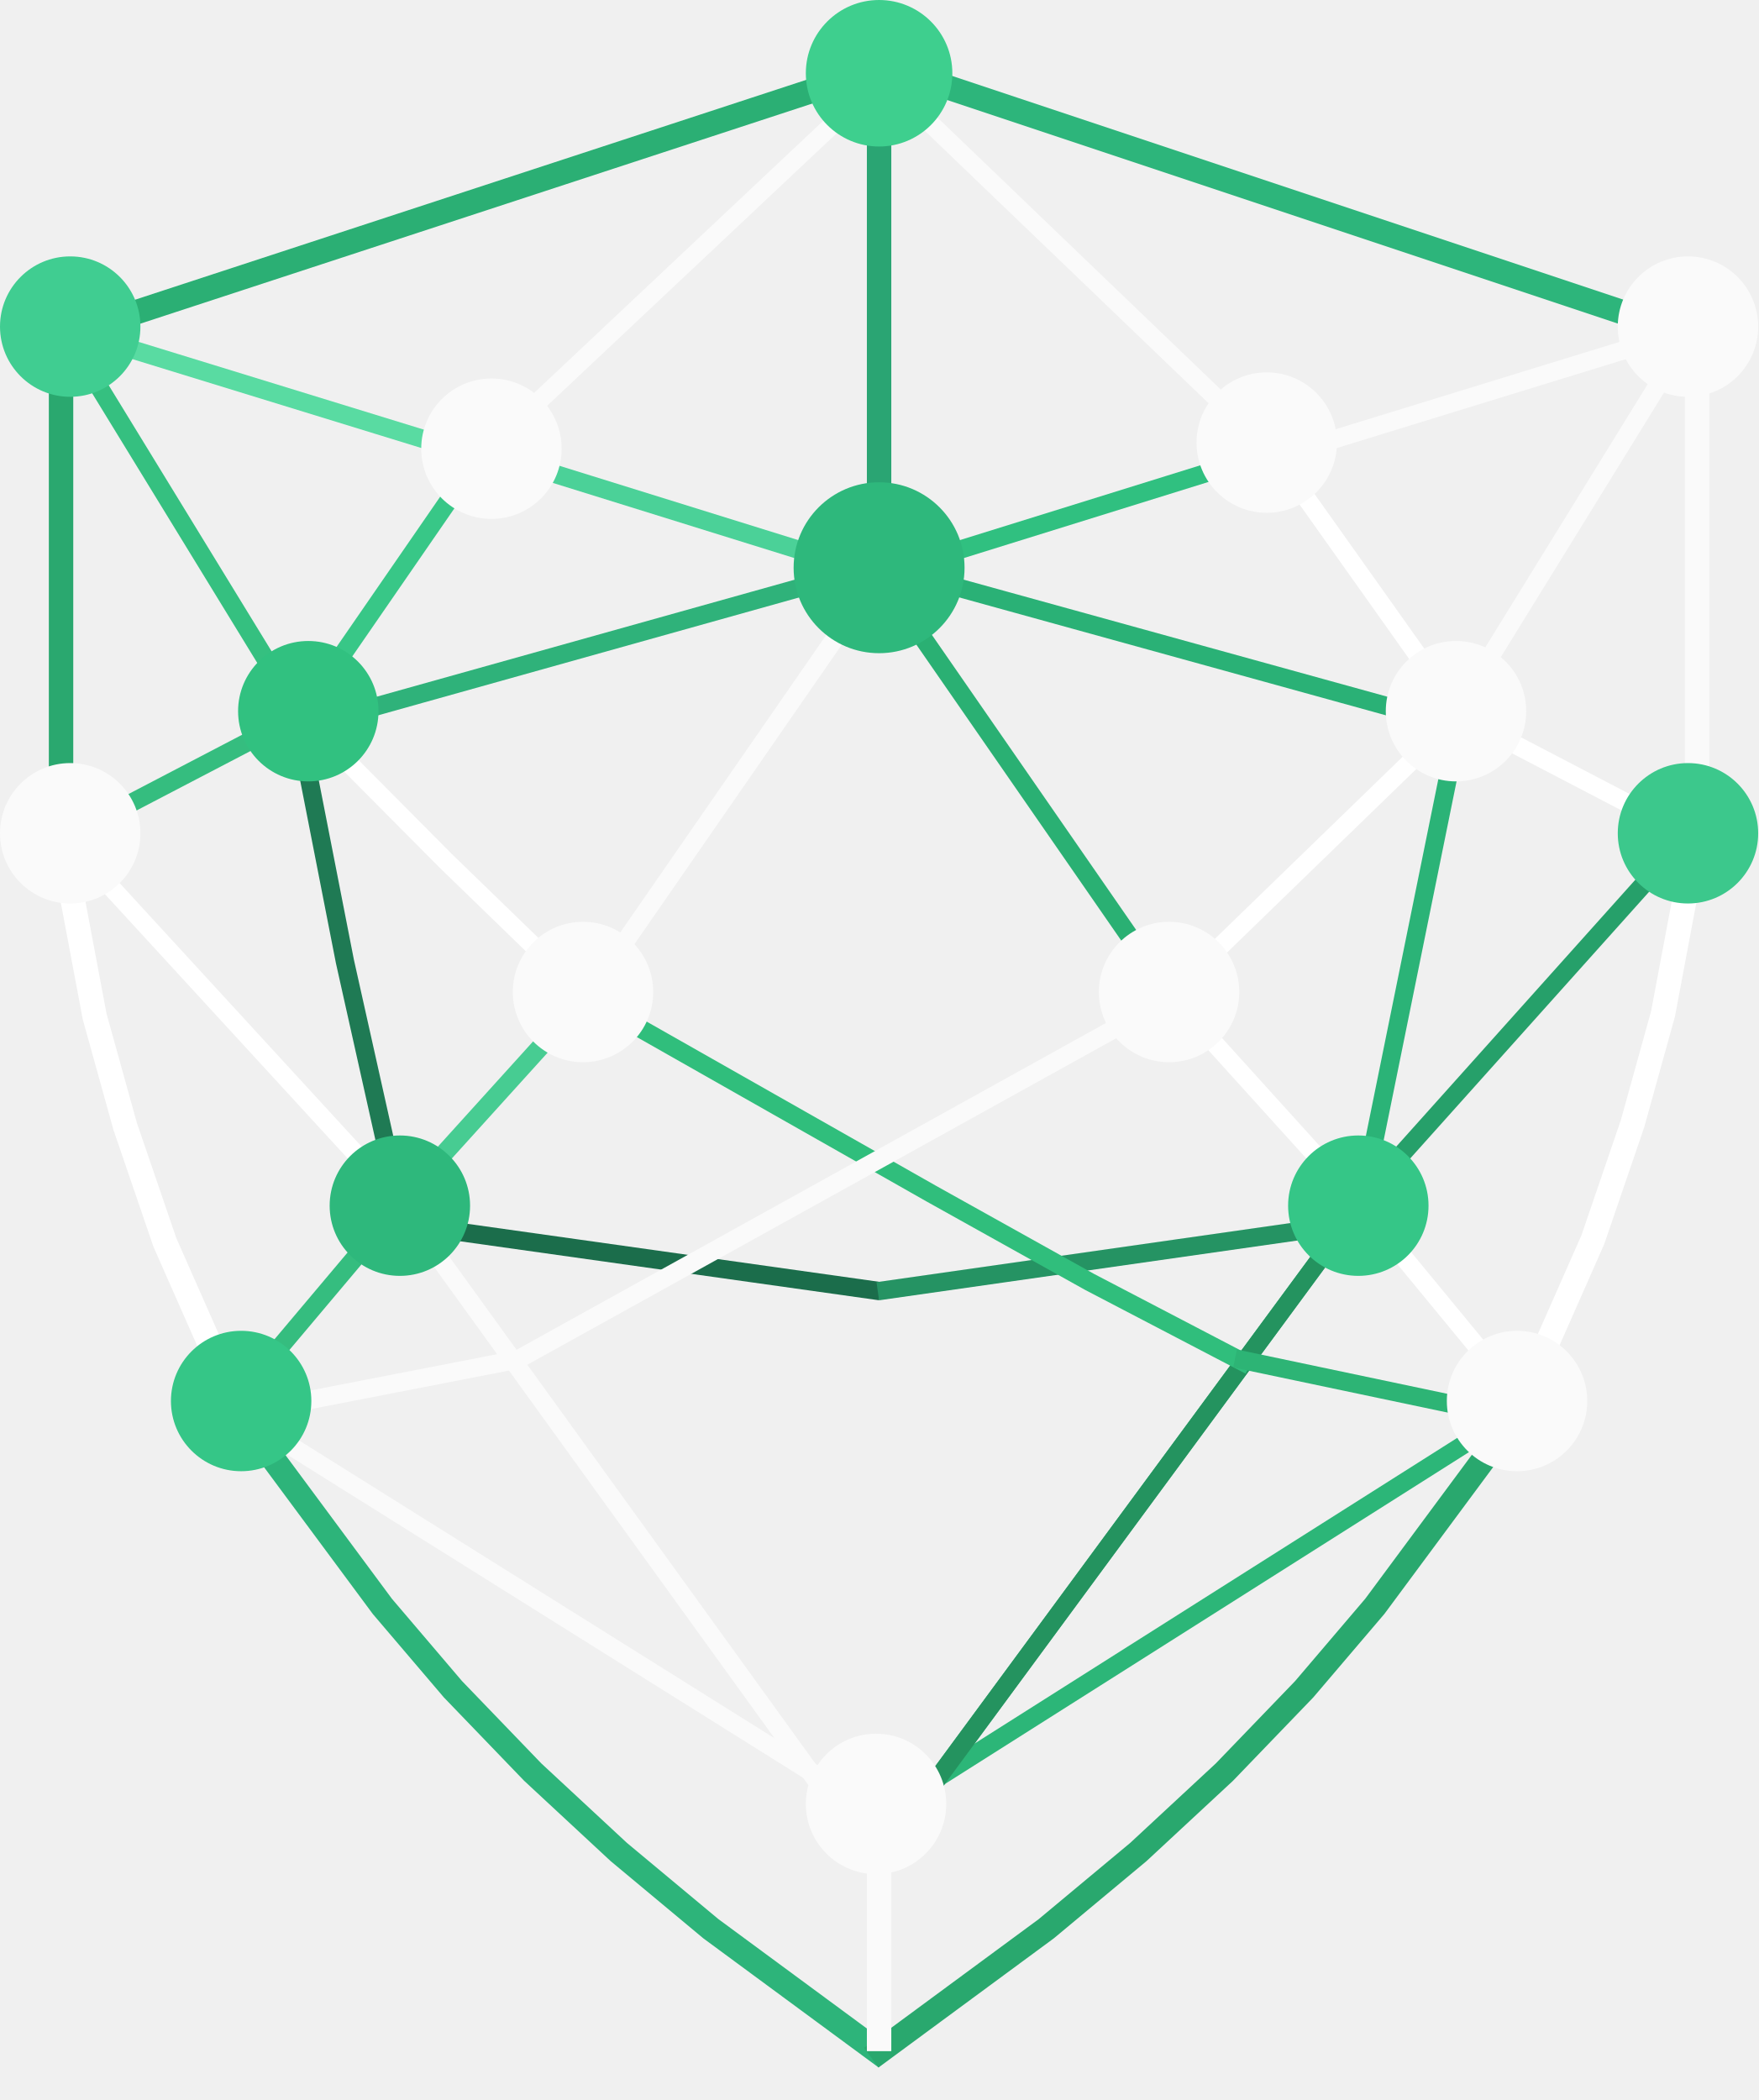
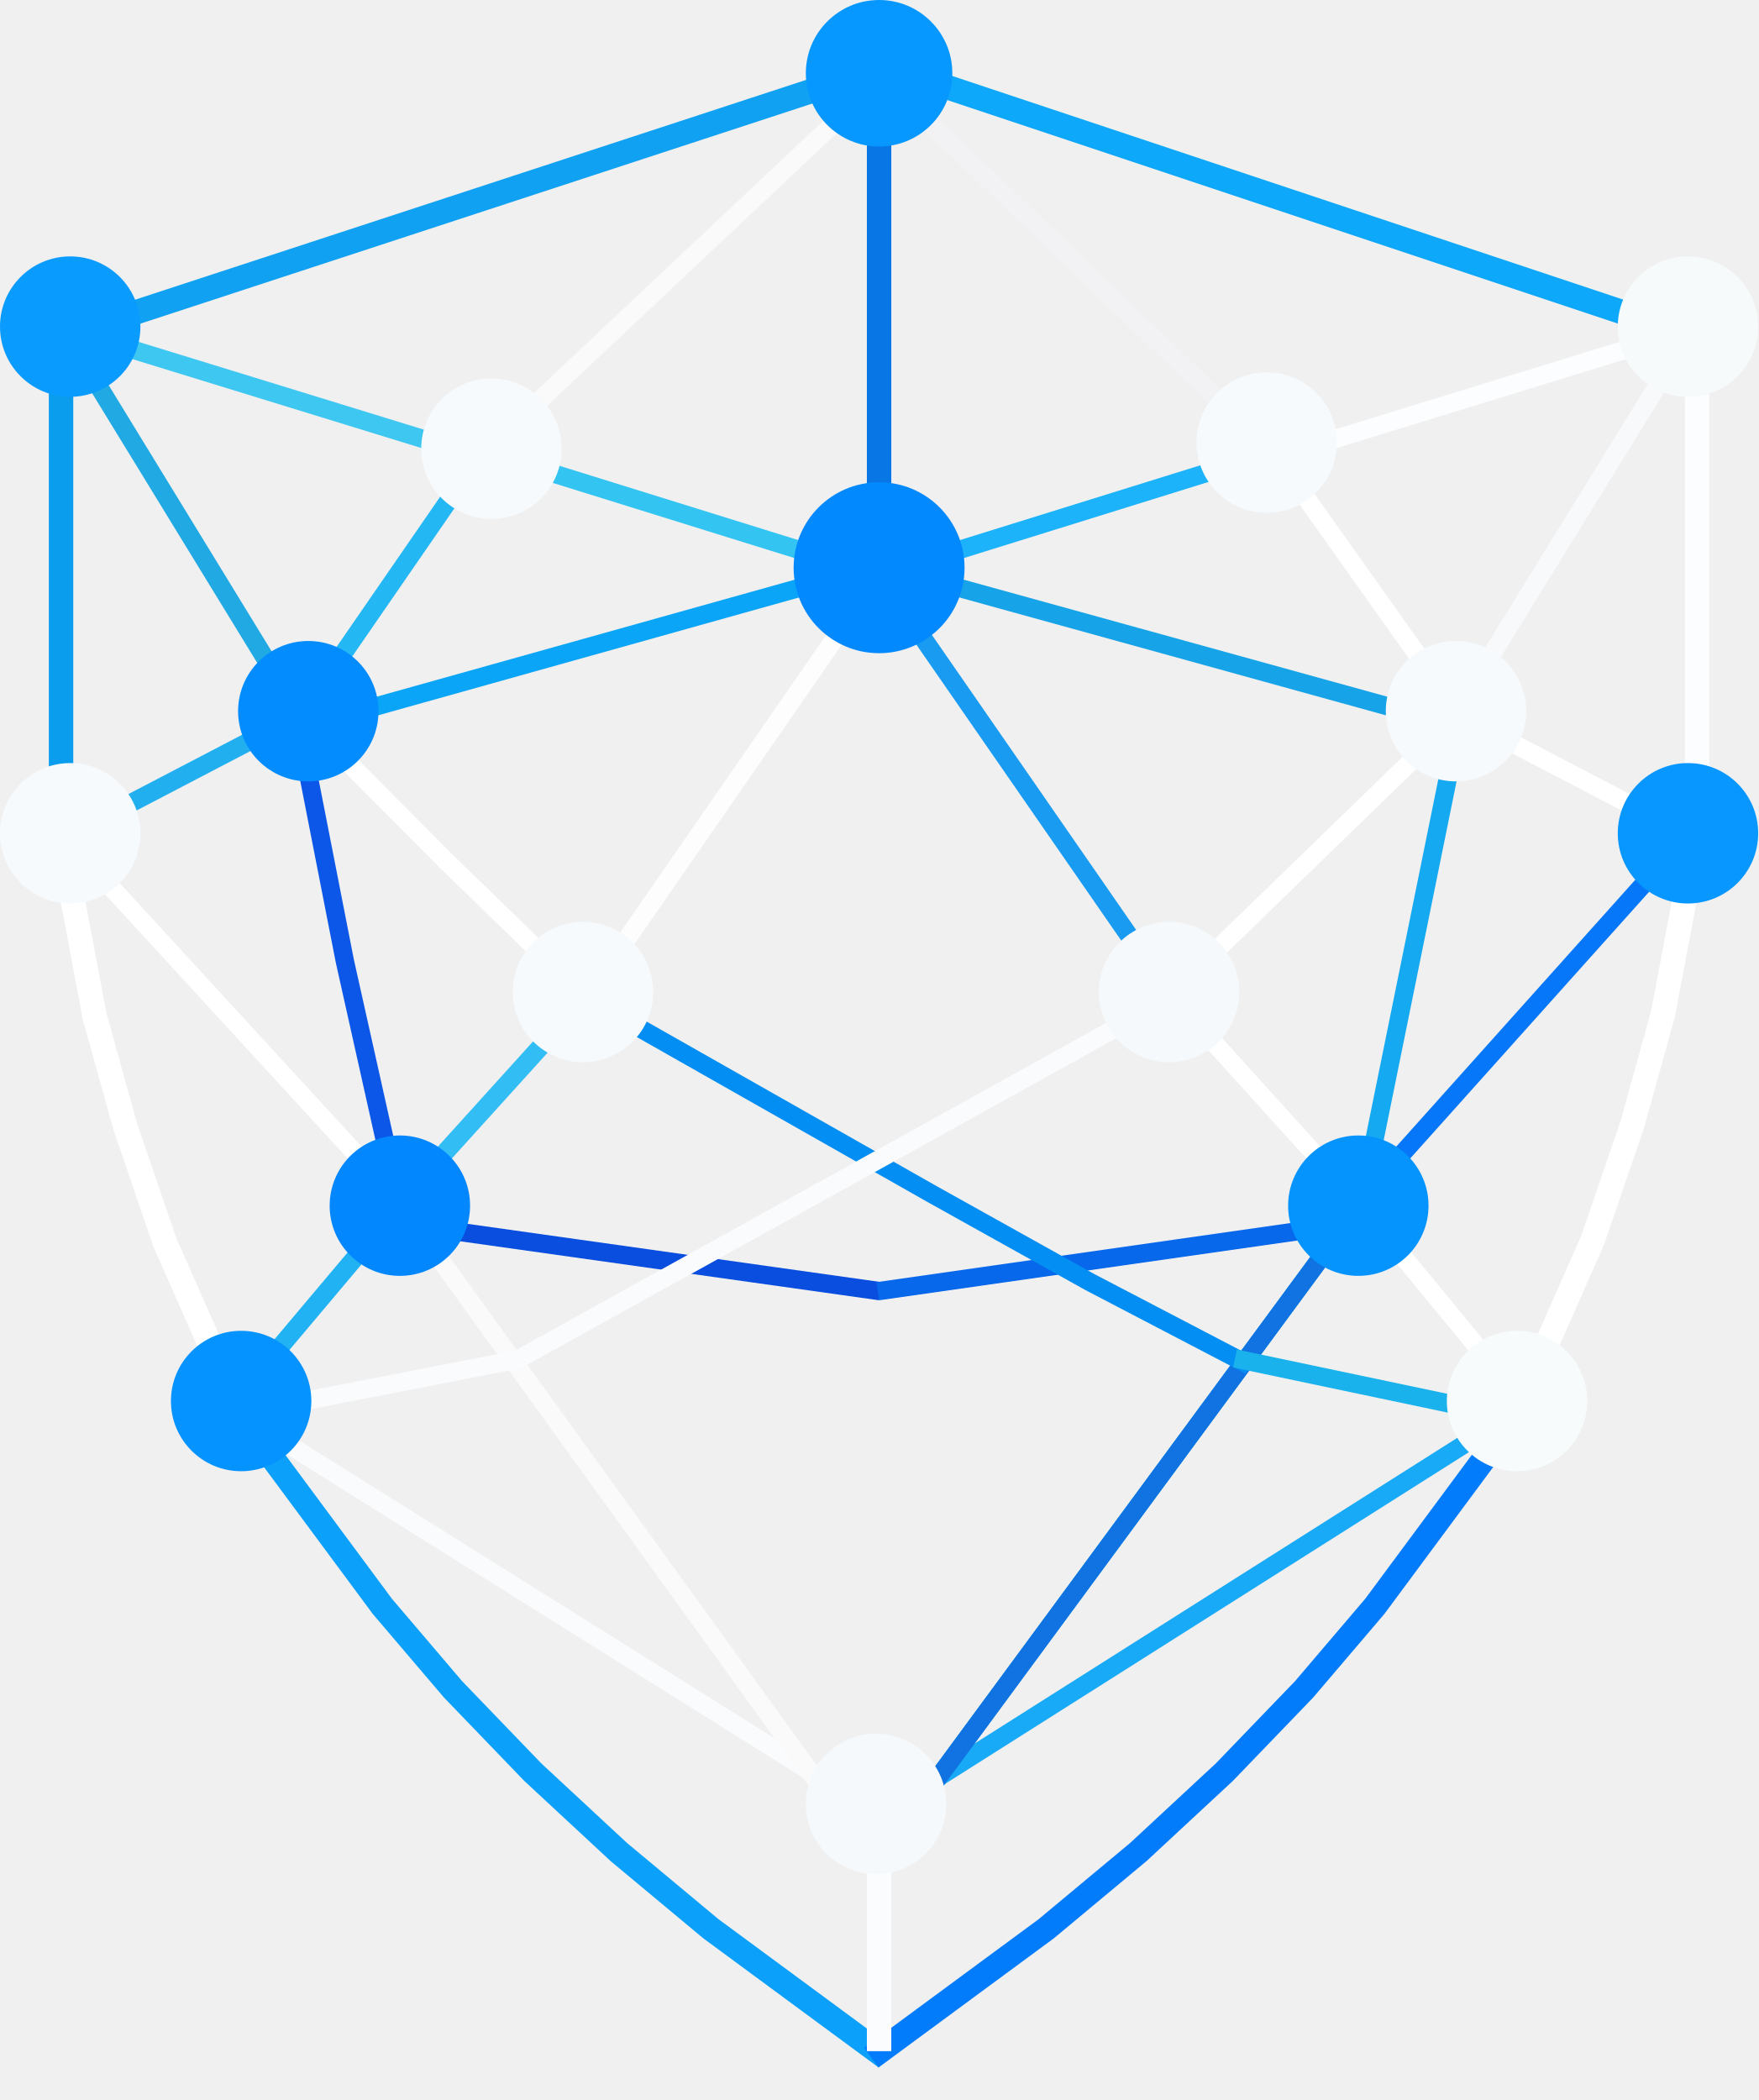
<svg xmlns="http://www.w3.org/2000/svg" width="288" height="344" viewBox="0 0 288 344" fill="none">
-   <path d="M71.883 71.133L71 74L19 58L19.882 55.133L71.883 71.133Z" fill="#59dba2" />
-   <path d="M45.558 108.433L43 110L13 61L15.559 59.434L45.558 108.433Z" fill="#35c080" />
-   <path d="M136.944 17.815L139 20L88 68L85.944 65.815L136.944 17.815Z" fill="#fafafa" />
-   <path d="M73.53 79.297L76 81L56 110L53.53 108.297L73.53 79.297Z" fill="#38c787" />
-   <path d="M132.892 89.136L132 92L87 78L87.891 75.135L132.892 89.136Z" fill="#4bd198" />
-   <path d="M41.612 119.34L43 122L20 134L18.612 131.34L41.612 119.34Z" fill="#35bd7f" />
+   <path d="M71.883 71.133L71 74L19 58L19.882 55.133L71.883 71.133Z" fill="#3EC7F1" />
+   <path d="M45.558 108.433L43 110L13 61L15.559 59.434L45.558 108.433Z" fill="#21A9E3" />
+   <path d="M136.944 17.815L139 20L88 68L85.944 65.815L136.944 17.815Z" fill="#FAFAFB" />
+   <path d="M73.53 79.297L76 81L56 110L53.53 108.297L73.53 79.297Z" fill="#23B7F3" />
+   <path d="M132.892 89.136L132 92L87 78L87.891 75.135L132.892 89.136Z" fill="#33C4F2" />
+   <path d="M41.612 119.34L43 122L20 134L18.612 131.34L41.612 119.34Z" fill="#22AFF0" />
  <path d="M74.044 139.924L90.544 155.923L88.456 158.077L71.936 142.057L54.98 124.981L57.109 122.866L74.044 139.924Z" fill="white" />
-   <path d="M133.191 94.111L134 97L59 118L58.191 115.111L133.191 94.111Z" fill="#2fb27a" />
-   <path d="M62.004 189.019L55.036 157.827L55.028 157.788L48.996 126.981L51.94 126.403L57.968 157.192L64.932 188.365L62.004 189.019Z" fill="#1f7a54" />
-   <path d="M136.533 102.293L139 104L103 156L100.533 154.292L136.533 102.293Z" fill="#fafafa" />
-   <path d="M88.775 168.987L91 171L72 192L69.775 189.987L88.775 168.987Z" fill="#47cc92" />
-   <path d="M58.706 203.067L61 205L45 224L42.705 222.068L58.706 203.067Z" fill="#35bd7f" />
-   <path d="M137.593 291.458L136 294L45 237L46.593 234.458L137.593 291.458Z" fill="#fafafa" />
-   <path d="M137.432 294.243L135 296L70 206L72.432 204.244L137.432 294.243Z" fill="#fafafa" />
-   <path d="M146 81H142L142 23H146L146 81Z" fill="#2aa573" />
+   <path d="M133.191 94.111L134 97L59 118L58.191 115.111L133.191 94.111Z" fill="#0AA5F7" />
+   <path d="M62.004 189.019L55.036 157.827L55.028 157.788L48.996 126.981L51.94 126.403L57.968 157.192L64.932 188.365L62.004 189.019Z" fill="#0D57E8" />
+   <path d="M136.533 102.293L139 104L103 156L100.533 154.292L136.533 102.293Z" fill="#FDFDFD" />
+   <path d="M88.775 168.987L91 171L72 192L69.775 189.987L88.775 168.987Z" fill="#32BDF4" />
+   <path d="M58.706 203.067L61 205L45 224L42.705 222.068L58.706 203.067Z" fill="#21B2F3" />
+   <path d="M137.593 291.458L136 294L45 237L46.593 234.458L137.593 291.458Z" fill="#FAFBFC" />
+   <path d="M137.432 294.243L135 296L70 206L72.432 204.244L137.432 294.243Z" fill="#FAFAFB" />
+   <path d="M146 81H142L142 23H146L146 81Z" fill="#0877E5" />
  <path d="M61.21 189.971L59 192L14 143L16.21 140.971L61.21 189.971Z" fill="white" />
-   <path d="M202.077 65.836L200 68L150 20L152.078 17.836L202.077 65.836Z" fill="#fafafa" />
-   <path d="M200.109 75.135L201 78L156 92L155.109 89.135L200.109 75.135Z" fill="#30c080" />
-   <path d="M268.118 55.133L269 58L217 74L216.118 71.133L268.118 55.133Z" fill="#fafafa" />
-   <path d="M230.799 115.108L230 118L154 97L154.799 94.108L230.799 115.108Z" fill="#2ab176" />
-   <path d="M187.466 154.292L185 156L149 104L151.467 102.292L187.466 154.292Z" fill="#2ab073" />
+   <path d="M202.077 65.836L200 68L150 20L152.078 17.836L202.077 65.836Z" fill="#F2F2F4" />
+   <path d="M200.109 75.135L201 78L156 92L155.109 89.135L200.109 75.135Z" fill="#1DB3FA" />
+   <path d="M268.118 55.133L269 58L217 74L216.118 71.133L268.118 55.133Z" fill="#FCFDFE" />
+   <path d="M230.799 115.108L230 118L154 97L154.799 94.108L230.799 115.108Z" fill="#17A3E8" />
+   <path d="M187.466 154.292L185 156L149 104L151.467 102.292L187.466 154.292Z" fill="#199BF1" />
  <path d="M230.912 122.846L233 125L200 157L197.912 154.846L230.912 122.846Z" fill="white" />
  <path d="M235.446 109.263L233 111L211 80L213.447 78.264L235.446 109.263Z" fill="white" />
-   <path d="M271.447 60.425L274 62L245 109L242.447 107.425L271.447 60.425Z" fill="#fafafa" />
+   <path d="M271.447 60.425L274 62L245 109L242.447 107.425L271.447 60.425Z" fill="#F8F9FB" />
  <path d="M269.388 131.34L268 134L245 122L246.388 119.34L269.388 131.34Z" fill="white" />
  <path d="M218.224 189.987L216 192L197 171L199.225 168.987L218.224 189.987Z" fill="white" />
  <path d="M244.316 221.093L242 223L228 206L230.316 204.093L244.316 221.093Z" fill="white" />
-   <path d="M236.06 125.403L239 126L226 190L223.06 189.403L236.06 125.403Z" fill="#2bb377" />
-   <path d="M240.394 234.466L242 237L152 294L150.395 291.466L240.394 234.466Z" fill="#2cb678" />
-   <path d="M269.765 141.999L272 144L229 192L226.766 189.998L269.765 141.999Z" fill="#26a06a" />
-   <path d="M216.584 203.221L219 205L152 296L149.584 294.221L216.584 203.221Z" fill="#2fb274" />
-   <path d="M216.584 203.221L219 205L152 296L149.584 294.221L216.584 203.221Z" fill="#24935f" />
-   <path d="M280 126H276V63H280V126Z" fill="#fafafa" />
-   <path d="M12 127H8L8 63H12L12 127Z" fill="#2aa86f" />
-   <path d="M134.755 12.199L136 16L20 54L18.755 50.199L134.755 12.199Z" fill="#2baf74" />
-   <path d="M269.265 50.205L268 54L154 16L155.265 12.205L269.265 50.205Z" fill="#2db57b" />
-   <path d="M85.427 221.055L86 224L50 231L49.427 228.055L85.427 221.055Z" fill="#fafafa" />
-   <path d="M144.419 210.029L144 213L73 203L73.418 200.029L144.419 210.029Z" fill="#1b6d4b" />
-   <path d="M213.576 200.03L214 203L144 213L143.576 210.03L213.576 200.03Z" fill="#259363" />
-   <path d="M204.032 225.018L177.806 211.33L177.769 211.31L151.77 196.81L151.759 196.804L100.986 167.992L102.466 165.383L153.24 194.195L153.239 194.196L179.23 208.689L205.421 222.357L204.032 225.018Z" fill="#30be7c" />
-   <path d="M240.618 229.064L240 232L202 224L202.618 221.064L240.618 229.064Z" fill="#2db475" />
+   <path d="M236.06 125.403L239 126L226 190L223.06 189.403L236.06 125.403Z" fill="#14A9F0" />
+   <path d="M240.394 234.466L242 237L152 294L150.395 291.466L240.394 234.466Z" fill="#18AAF6" />
+   <path d="M269.765 141.999L272 144L229 192L226.766 189.998L269.765 141.999Z" fill="#0677F8" />
+   <path d="M216.584 203.221L219 205L152 296L149.584 294.221L216.584 203.221Z" fill="#0AA2EF" />
+   <path d="M216.584 203.221L219 205L152 296L149.584 294.221L216.584 203.221Z" fill="#1173E1" />
+   <path d="M280 126H276V63H280V126Z" fill="#FCFDFE" />
+   <path d="M12 127H8L8 63H12L12 127Z" fill="#0A9DED" />
+   <path d="M134.755 12.199L136 16L20 54L18.755 50.199L134.755 12.199Z" fill="#10A1F2" />
+   <path d="M269.265 50.205L268 54L154 16L155.265 12.205L269.265 50.205Z" fill="#0DA8FA" />
+   <path d="M85.427 221.055L86 224L50 231L49.427 228.055L85.427 221.055Z" fill="#FAFBFD" />
+   <path d="M144.419 210.029L144 213L73 203L73.418 200.029L144.419 210.029Z" fill="#094EDE" />
+   <path d="M213.576 200.03L214 203L144 213L143.576 210.03L213.576 200.03Z" fill="#0768EB" />
+   <path d="M204.032 225.018L177.806 211.33L177.769 211.31L151.77 196.81L151.759 196.804L100.986 167.992L102.466 165.383L153.24 194.195L153.239 194.196L179.23 208.689L205.421 222.357L204.032 225.018Z" fill="#028EF2" />
+   <path d="M240.618 229.064L240 232L202 224L202.618 221.064L240.618 229.064Z" fill="#19B2EC" />
  <path d="M33.08 222.215L25.171 204.308L25.136 204.229L25.107 204.148L18.608 185.147L18.588 185.092L18.573 185.036L13.573 167.036L13.55 166.954L13.534 166.87L9.945 147.776L13.875 147.037L17.45 166.042L22.412 183.91L28.866 202.775L36.74 220.599L33.08 222.215Z" fill="white" />
  <path d="M254.83 221.808L262.739 203.902L262.774 203.823L262.802 203.741L269.302 184.741L269.321 184.686L269.337 184.629L274.337 166.629L274.36 166.547L274.376 166.463L277.965 147.369L274.035 146.631L270.46 165.636L265.498 183.503L259.043 202.368L251.17 220.192L254.83 221.808Z" fill="white" />
-   <path d="M64.204 261.9L75.677 275.368L88.677 288.868L102.678 301.868L117.67 314.361L146.287 335.449L143.914 338.669L115.203 317.513L115.157 317.475L100.071 304.904L100.03 304.869L99.991 304.833L85.911 291.758L85.87 291.72L85.83 291.68L72.756 278.102L72.714 278.059L72.675 278.012L61.064 264.383L61.024 264.328L40.909 237.174L44.123 234.793L64.204 261.9Z" fill="#2db47a" />
-   <path d="M223.635 261.889L212.14 275.382L199.163 288.859L185.151 301.87L170.144 314.375L141.539 335.454L143.911 338.673L172.576 317.552L172.623 317.517L172.669 317.479L187.757 304.907L187.797 304.872L187.837 304.835L201.918 291.76L201.959 291.723L201.998 291.683L215.072 278.104L215.115 278.06L215.155 278.014L226.765 264.384L226.806 264.33L246.921 237.173L243.707 234.793L223.635 261.889Z" fill="#29a86e" />
-   <path d="M84.454 224.624L83 222L184 166L185.455 168.624L84.454 224.624Z" fill="#fafafa" />
-   <path d="M146 336H142V305H146V336Z" fill="#fafafa" />
-   <path d="M156 12C156 18.627 150.627 24 144 24C137.373 24 132 18.627 132 12C132 5.373 137.373 0 144 0C150.627 0 156 5.373 156 12Z" fill="#3ecf8e" />
-   <path d="M158 93C158 100.732 151.732 107 144 107C136.268 107 130 100.732 130 93C130 85.268 136.268 79 144 79C151.732 79 158 85.268 158 93Z" fill="#2eb87c" />
-   <path d="M288 53.5C288 59.851 282.851 65 276.5 65C270.149 65 265 59.851 265 53.5C265 47.149 270.149 42 276.5 42C282.851 42 288 47.149 288 53.5Z" fill="#fafafa" />
-   <path d="M260 229.5C260 235.851 254.851 241 248.5 241C242.149 241 237 235.851 237 229.5C237 223.149 242.149 218 248.5 218C254.851 218 260 223.149 260 229.5Z" fill="#fafafa" />
-   <path d="M155 295.5C155 301.851 149.851 307 143.5 307C137.149 307 132 301.851 132 295.5C132 289.149 137.149 284 143.5 284C149.851 284 155 289.149 155 295.5Z" fill="#fafafa" />
-   <path d="M234 197.5C234 203.851 228.851 209 222.5 209C216.149 209 211 203.851 211 197.5C211 191.149 216.149 186 222.5 186C228.851 186 234 191.149 234 197.5Z" fill="#35c687" />
-   <path d="M288 136.5C288 142.851 282.851 148 276.5 148C270.149 148 265 142.851 265 136.5C265 130.149 270.149 125 276.5 125C282.851 125 288 130.149 288 136.5Z" fill="#3cc88c" />
-   <path d="M203 162.5C203 168.851 197.851 174 191.5 174C185.149 174 180 168.851 180 162.5C180 156.149 185.149 151 191.5 151C197.851 151 203 156.149 203 162.5Z" fill="#fafafa" />
-   <path d="M250 116.5C250 122.851 244.851 128 238.5 128C232.149 128 227 122.851 227 116.5C227 110.149 232.149 105 238.5 105C244.851 105 250 110.149 250 116.5Z" fill="#fafafa" />
-   <path d="M51 229.5C51 235.851 45.851 241 39.5 241C33.149 241 28 235.851 28 229.5C28 223.149 33.149 218 39.5 218C45.851 218 51 223.149 51 229.5Z" fill="#35c687" />
-   <path d="M77 197.5C77 203.851 71.851 209 65.5 209C59.149 209 54 203.851 54 197.5C54 191.149 59.149 186 65.5 186C71.851 186 77 191.149 77 197.5Z" fill="#2eb87c" />
-   <path d="M107 162.5C107 168.851 101.851 174 95.5 174C89.149 174 84 168.851 84 162.5C84 156.149 89.149 151 95.5 151C101.851 151 107 156.149 107 162.5Z" fill="#fafafa" />
-   <path d="M23 136.5C23 142.851 17.851 148 11.5 148C5.149 148 0 142.851 0 136.5C0 130.149 5.149 125 11.5 125C17.851 125 23 130.149 23 136.5Z" fill="#fafafa" />
-   <path d="M62 116.5C62 122.851 56.851 128 50.5 128C44.149 128 39 122.851 39 116.5C39 110.149 44.149 105 50.5 105C56.851 105 62 110.149 62 116.5Z" fill="#31c180" />
-   <path d="M219 72.5C219 78.851 213.851 84 207.5 84C201.149 84 196 78.851 196 72.5C196 66.149 201.149 61 207.5 61C213.851 61 219 66.149 219 72.5Z" fill="#fafafa" />
-   <path d="M92 73.5C92 79.851 86.851 85 80.5 85C74.149 85 69 79.851 69 73.5C69 67.149 74.149 62 80.5 62C86.851 62 92 67.149 92 73.5Z" fill="#fafafa" />
-   <path d="M23 53.5C23 59.851 17.851 65 11.5 65C5.149 65 0 59.851 0 53.5C0 47.149 5.149 42 11.5 42C17.851 42 23 47.149 23 53.5Z" fill="#40cd91" />
+   <path d="M64.204 261.9L75.677 275.368L88.677 288.868L102.678 301.868L117.67 314.361L146.287 335.449L143.914 338.669L115.203 317.513L115.157 317.475L100.071 304.904L100.03 304.869L99.991 304.833L85.911 291.758L85.87 291.72L85.83 291.68L72.756 278.102L72.714 278.059L72.675 278.012L61.064 264.383L61.024 264.328L40.909 237.174L44.123 234.793L64.204 261.9Z" fill="#0BA0FA" />
+   <path d="M223.635 261.889L212.14 275.382L199.163 288.859L185.151 301.87L170.144 314.375L141.539 335.454L143.911 338.673L172.576 317.552L172.623 317.517L172.669 317.479L187.757 304.907L187.797 304.872L187.837 304.835L201.918 291.76L201.959 291.723L201.998 291.683L215.072 278.104L215.115 278.06L215.155 278.014L226.765 264.384L226.806 264.33L246.921 237.173L243.707 234.793L223.635 261.889Z" fill="#027CFB" />
+   <path d="M84.454 224.624L83 222L184 166L185.455 168.624L84.454 224.624Z" fill="#FAFBFD" />
+   <path d="M146 336H142V305H146V336Z" fill="#FAFCFE" />
+   <path d="M156 12C156 18.627 150.627 24 144 24C137.373 24 132 18.627 132 12C132 5.373 137.373 0 144 0C150.627 0 156 5.373 156 12Z" fill="#0698FE" />
+   <path d="M158 93C158 100.732 151.732 107 144 107C136.268 107 130 100.732 130 93C130 85.268 136.268 79 144 79C151.732 79 158 85.268 158 93Z" fill="#0289FD" />
+   <path d="M288 53.5C288 59.851 282.851 65 276.5 65C270.149 65 265 59.851 265 53.5C265 47.149 270.149 42 276.5 42C282.851 42 288 47.149 288 53.5Z" fill="#F6FAFB" />
+   <path d="M260 229.5C260 235.851 254.851 241 248.5 241C242.149 241 237 235.851 237 229.5C237 223.149 242.149 218 248.5 218C254.851 218 260 223.149 260 229.5Z" fill="#F7FBFC" />
+   <path d="M155 295.5C155 301.851 149.851 307 143.5 307C137.149 307 132 301.851 132 295.5C132 289.149 137.149 284 143.5 284C149.851 284 155 289.149 155 295.5Z" fill="#F5F9FC" />
+   <path d="M234 197.5C234 203.851 228.851 209 222.5 209C216.149 209 211 203.851 211 197.5C211 191.149 216.149 186 222.5 186C228.851 186 234 191.149 234 197.5Z" fill="#0594FD" />
+   <path d="M288 136.5C288 142.851 282.851 148 276.5 148C270.149 148 265 142.851 265 136.5C265 130.149 270.149 125 276.5 125C282.851 125 288 130.149 288 136.5Z" fill="#0897FE" />
+   <path d="M203 162.5C203 168.851 197.851 174 191.5 174C185.149 174 180 168.851 180 162.5C180 156.149 185.149 151 191.5 151C197.851 151 203 156.149 203 162.5Z" fill="#F5F9FC" />
+   <path d="M250 116.5C250 122.851 244.851 128 238.5 128C232.149 128 227 122.851 227 116.5C227 110.149 232.149 105 238.5 105C244.851 105 250 110.149 250 116.5Z" fill="#F6FAFD" />
+   <path d="M51 229.5C51 235.851 45.851 241 39.5 241C33.149 241 28 235.851 28 229.5C28 223.149 33.149 218 39.5 218C45.851 218 51 223.149 51 229.5Z" fill="#0593FF" />
+   <path d="M77 197.5C77 203.851 71.851 209 65.5 209C59.149 209 54 203.851 54 197.5C54 191.149 59.149 186 65.5 186C71.851 186 77 191.149 77 197.5Z" fill="#0287FE" />
+   <path d="M107 162.5C107 168.851 101.851 174 95.5 174C89.149 174 84 168.851 84 162.5C84 156.149 89.149 151 95.5 151C101.851 151 107 156.149 107 162.5Z" fill="#F6FAFD" />
+   <path d="M23 136.5C23 142.851 17.851 148 11.5 148C5.149 148 0 142.851 0 136.5C0 130.149 5.149 125 11.5 125C17.851 125 23 130.149 23 136.5Z" fill="#F6FAFD" />
+   <path d="M62 116.5C62 122.851 56.851 128 50.5 128C44.149 128 39 122.851 39 116.5C39 110.149 44.149 105 50.5 105C56.851 105 62 110.149 62 116.5Z" fill="#038CFE" />
+   <path d="M219 72.5C219 78.851 213.851 84 207.5 84C201.149 84 196 78.851 196 72.5C196 66.149 201.149 61 207.5 61C213.851 61 219 66.149 219 72.5Z" fill="#F6FAFD" />
+   <path d="M92 73.5C92 79.851 86.851 85 80.5 85C74.149 85 69 79.851 69 73.5C69 67.149 74.149 62 80.5 62C86.851 62 92 67.149 92 73.5Z" fill="#F6FAFD" />
+   <path d="M23 53.5C23 59.851 17.851 65 11.5 65C5.149 65 0 59.851 0 53.5C0 47.149 5.149 42 11.5 42C17.851 42 23 47.149 23 53.5Z" fill="#099BFE" />
</svg>
